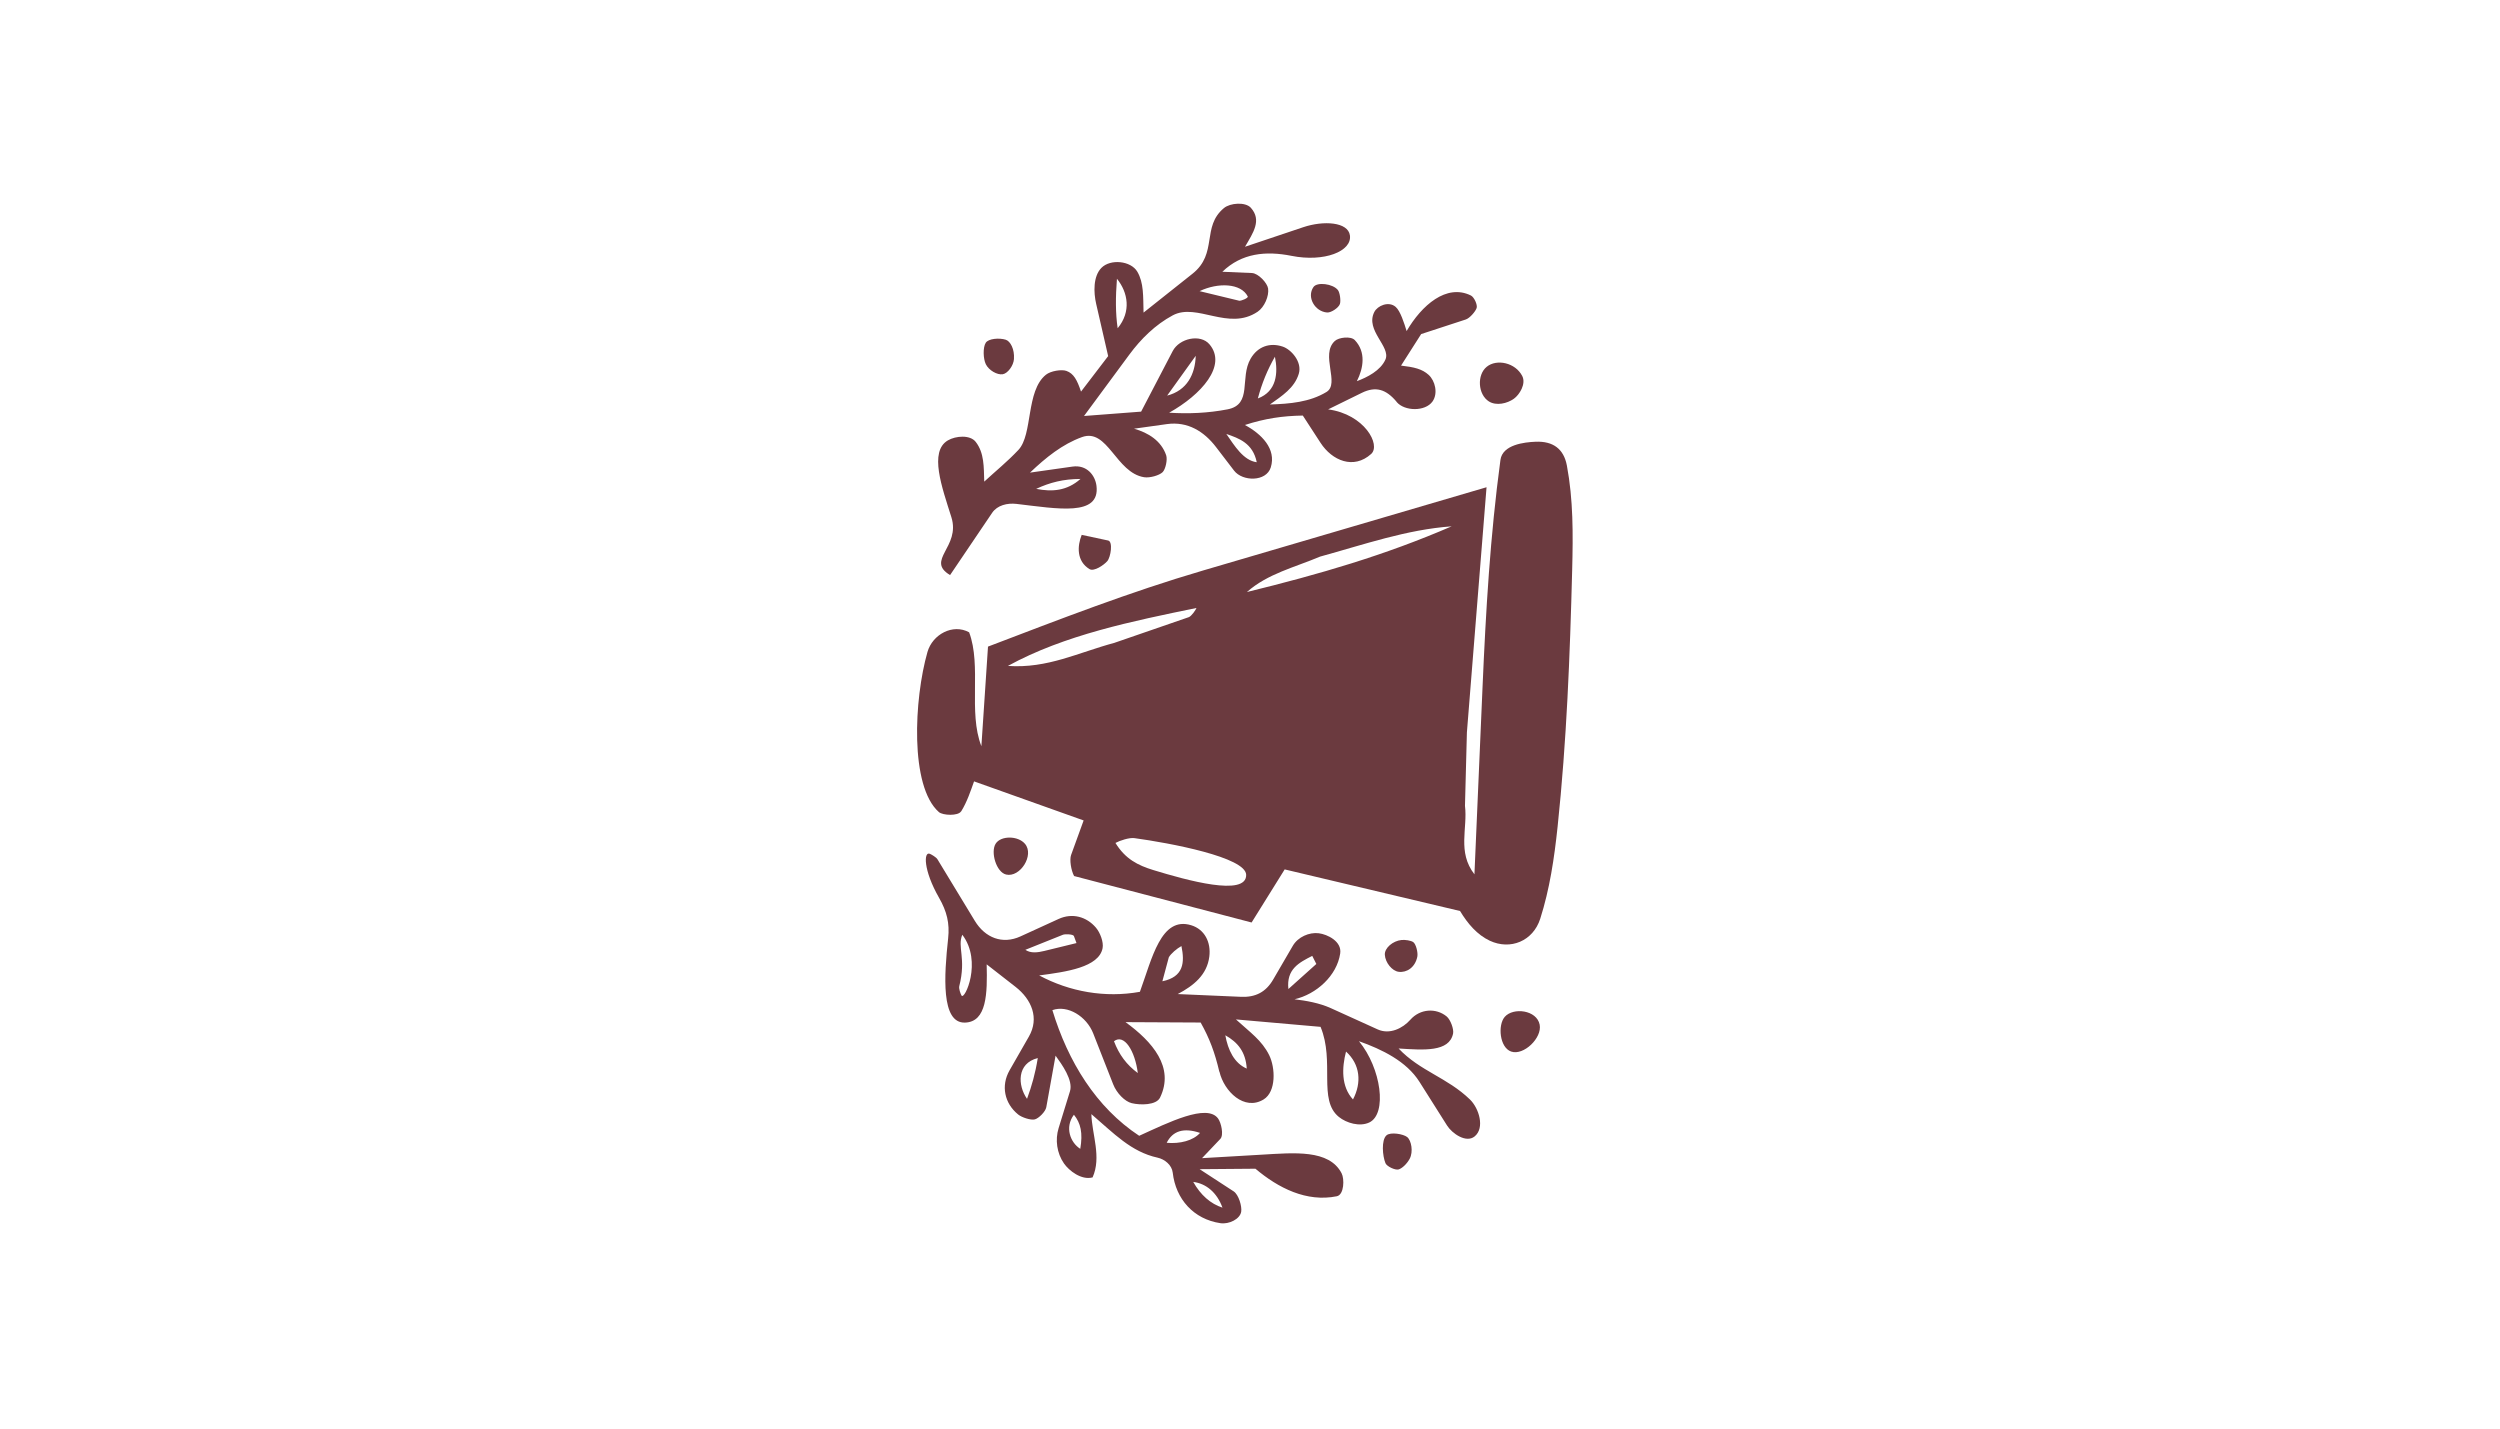
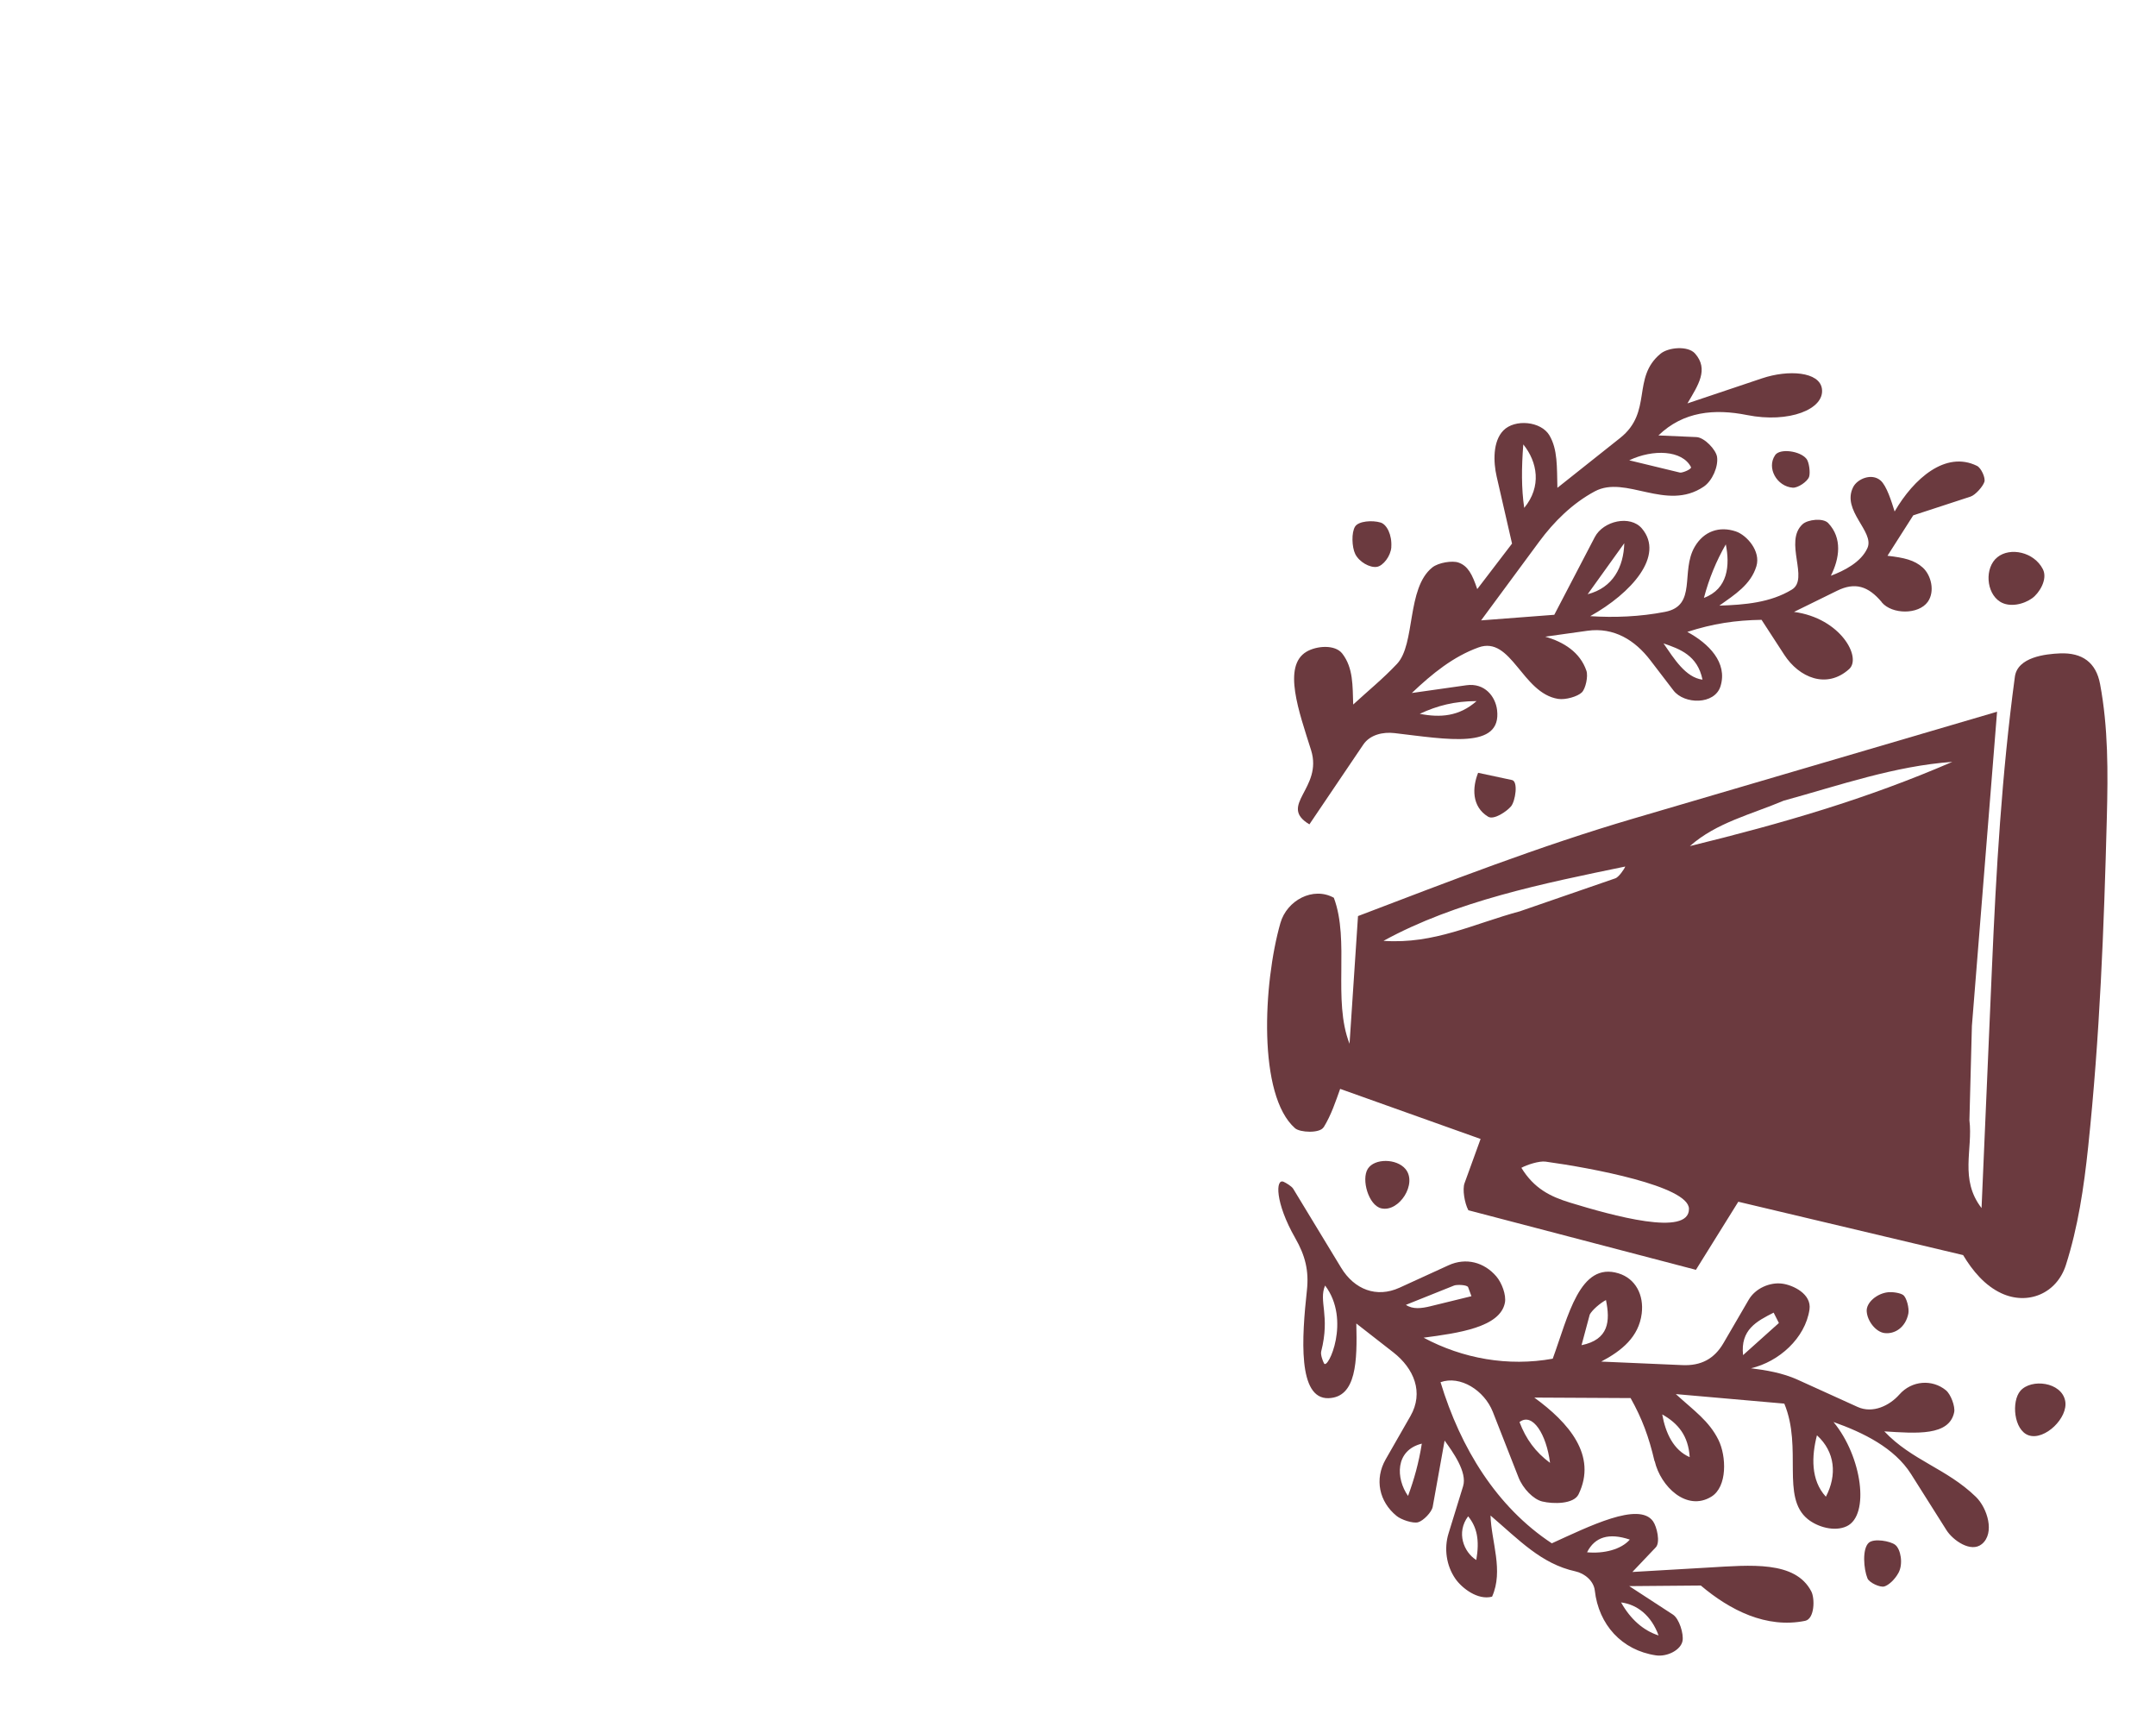
- <svg xmlns="http://www.w3.org/2000/svg" fill="#6B3A3F" id="Layer_1" version="1.1" viewBox="0 0 700.08 400.08">
+ <svg xmlns="http://www.w3.org/2000/svg" fill="#6B3A3F" id="Layer_1" version="1.1" viewBox="-20 -19 471 377">
  <path d="M269.13,227.21c-.82,1.34-5.12,1.15-6.21.2-8.19-7.19-6.96-31.66-3.2-44.83,1.41-4.94,7.13-8.02,11.67-5.51,3.53,9.41-.31,22.34,3.43,31.89l1.85-27.89c20.08-7.65,39.54-15.24,60.28-21.33l79.33-23.3-5.5,68.64-.54,20.58c.79,6.35-2.21,12.91,2.65,19.18l2.26-52.23c.93-21.6,2.15-42.51,5.02-63.81.58-4.3,6.71-4.97,9.85-5.1,4.88-.2,7.88,1.99,8.76,6.68,1.79,9.55,1.74,19.18,1.48,29.21-.63,24.25-1.54,47.82-4.08,71.9-.95,8.97-2.22,17.48-4.86,25.77-2,6.28-8.36,8.88-14.14,6.17-3.56-1.67-6.22-4.83-8.32-8.32l-49.11-11.65-9.26,14.87-49.71-13.01c-.85-1.59-1.32-4.59-.84-5.9l3.51-9.67-30.68-10.94c-.96,2.66-1.93,5.69-3.62,8.42l-.02-.02ZM349.16,165.79c20.31-4.98,38.62-10.29,57.35-18.4-12.63.91-24.56,5.1-36.85,8.48-7.13,3.02-14.69,4.78-20.49,9.92h-.01ZM312.17,179.98l20.74-7.16c.72-.25,1.99-2.07,2.14-2.57-17.92,3.7-36.92,7.52-52.81,16.23,11.13.77,19.66-3.74,29.93-6.49h0ZM348.97,244.99c-.08-4.95-21.38-8.93-31.32-10.29-1.4-.19-4.07.68-5.29,1.35,2.77,4.51,6.28,6.27,10.62,7.6,9.23,2.82,26.1,7.54,25.99,1.34h0Z" />
  <path d="M341.45,300.12c-1.25-5.35-2.73-9.33-5.23-13.78l-21.04-.11c7.53,5.47,13.79,12.65,9.67,21.13-1.05,2.16-5.52,2.15-7.94,1.56-1.9-.46-4.2-2.77-5.18-5.27l-5.6-14.28c-1.87-4.75-7.15-8.03-11.43-6.5,4.38,14.42,12.26,27.25,24.31,35.19,8.1-3.68,18.99-9.14,22.1-4.83.86,1.19,1.64,4.62.62,5.7l-5.12,5.39,16.66-.97c9.14-.53,18.93-1.54,22.43,5.22.8,1.54.73,5.99-1.35,6.42-8.47,1.72-16.4-2.31-22.79-7.71l-15.63.13,9.53,6.21c1.41.92,2.38,4.23,2.11,5.74-.37,2.03-3.39,3.53-5.82,3.17-7.48-1.11-12.51-6.73-13.35-14.16-.24-2.11-2.23-3.75-4.25-4.19-7.43-1.63-12.25-6.82-18.53-12.19.17,5.74,2.89,12.02.34,17.72-3.15.84-6.61-1.89-8.01-3.9-2.02-2.91-2.5-6.65-1.51-9.88l3.19-10.35c.94-3.06-2.23-7.46-4.04-9.96l-2.6,14.46c-.22,1.2-2.07,3.07-3.19,3.38s-3.7-.55-4.7-1.38c-3.81-3.1-4.87-8.02-2.38-12.37l5.4-9.43c2.97-5.17.78-10.4-3.74-13.93l-8.08-6.3c.21,8.15.05,16.12-6.07,16.31-6.77.22-5.84-13.27-4.72-23.58.46-4.24-.36-7.55-2.54-11.36-4.46-7.79-4.34-13.13-2.54-12.31.51.23,1.75.96,2.08,1.51l10.47,17.25c2.89,4.76,7.74,6.66,12.77,4.36l10.69-4.89c3.82-1.75,7.81-.67,10.46,2.44,1.17,1.37,2.19,4.03,1.86,5.74-1.04,5.37-10.18,6.63-17.76,7.63,8.53,4.57,18.46,6.35,28.21,4.59,3.39-9.26,5.88-21.25,14.37-18.64,3.75,1.15,5.57,4.75,5.07,8.77-.64,5.11-4.35,8.13-8.85,10.5l17.73.77c4.06.18,6.97-1.34,9-4.84l5.49-9.43c1.45-2.5,4.6-3.86,7.27-3.53,2.42.3,6.52,2.27,6.01,5.66-.93,6.26-6.68,11.42-12.79,12.83,3.23.39,6.94,1.02,10.18,2.49l13.11,5.95c3.34,1.52,7.01-.3,9.13-2.7,2.73-3.1,7.2-3.38,10.18-.93,1.09.9,2.05,3.57,1.8,4.79-1.08,5.22-8.2,4.63-15.26,4.18,6.01,6.36,13.61,8.1,20,14.3,2.51,2.44,4.21,7.93,1.3,10.32-2.39,1.96-6.34-.85-7.72-3.04l-7.74-12.25c-3.63-5.74-10.45-9.07-16.94-11.37,6.25,7.57,7.96,20.35,2.89,22.76-2.67,1.26-6.38.17-8.51-1.55-5.92-4.78-1.09-15.49-5.13-25.23l-23.7-2.08c3.99,3.64,7.26,5.85,9.32,10.02,1.73,3.51,1.99,10.22-1.57,12.39-5.4,3.3-11.08-2.25-12.36-7.76h-.04ZM269.48,261.76c-1.47,3.44,1.15,6.53-.85,14.39-.18.69.34,2.12.62,2.62.83,1.5,5.93-9.5.23-17.01ZM292.5,266.28l8.95-2.19-.72-1.96c-.2-.54-2.46-.61-3.07-.37l-10.53,4.22c1.51,1.02,3.42.78,5.38.3h-.01ZM325.5,274.79c5.98-1.23,6.29-5.25,5.34-9.86-1.27.67-3,2.16-3.54,3.16l-1.8,6.71h0ZM368.62,269.95l-1.15-2.27c-3.72,1.89-7.28,3.72-6.68,9.28l7.83-7.02h0ZM349.13,299.24c-.29-4.64-2.49-7.36-6-9.33.73,4.11,2.49,7.81,6,9.33ZM311.95,291.58c1.42,3.74,3.5,6.56,6.67,8.91-.77-6.2-3.82-11.11-6.67-8.91ZM378.88,307.88c2.48-4.72,2.03-9.8-1.95-13.41-1.17,4.52-1.39,9.8,1.95,13.41ZM290.61,296.29c-5.89,1.46-5.68,7.63-3.01,11.42,1.31-3.54,2.35-7.22,3.01-11.42ZM302.51,321.71c.76-4.44.13-7.19-1.78-9.55-2.65,3.54-.98,7.81,1.78,9.55ZM336.05,317.25c-4.59-1.55-7.66-.56-9.34,2.77,3.68.34,7.43-.6,9.34-2.77ZM342.33,338.18c-1.54-4.24-4.57-6.75-8.19-7.21,2.07,3.69,4.88,6.15,8.19,7.21Z" />
  <path d="M391.08,112.5c-2.94-3.51-5.84-4.4-9.73-2.49l-9.43,4.63c10.17,1.36,14.85,9.96,12.04,12.49-4.93,4.43-10.94,1.85-14.17-3.13l-4.96-7.63c-5.68.09-10.61.82-16.22,2.64,4.63,2.49,8.86,6.69,7.25,11.87-1.27,4.08-7.91,4-10.28.91l-5.04-6.58c-3.36-4.39-7.93-7.26-13.76-6.45l-9.21,1.29c4,1.14,7.62,3.38,9,7.45.41,1.21-.18,3.92-1,4.72-.93.91-3.57,1.67-5.17,1.42-7.9-1.24-10.21-13.84-17.41-11.24-5.5,1.99-10.1,5.71-14.56,9.95l11.9-1.69c4.03-.57,6.36,2.46,6.72,5.39,1.05,8.67-10.85,6.41-22.4,5.06-2.55-.3-5.37.36-6.82,2.5l-11.78,17.43c-6.95-4.17,3-7.83.37-16.2s-6.32-18.39-.98-21.52c2.2-1.29,6.23-1.61,7.8.43,2.41,3.12,2.24,7,2.38,11.12,3.32-3.06,6.49-5.61,9.57-8.88,4.08-4.34,2.05-16.51,7.7-21.05,1.34-1.08,4.38-1.55,5.72-1.08,2.06.72,3.02,2.55,4.11,5.8l7.6-9.94-3.36-14.64c-.73-3.17-.87-7.67,1.46-10.06,2.51-2.57,8.25-2.03,10.07,1.07s1.62,6.86,1.74,11.45l13.71-10.89c7.18-5.7,2.46-13.13,8.81-18.39,1.74-1.44,6.01-1.78,7.54-.06,3.08,3.47.68,6.92-1.65,10.9l16.29-5.47c5.74-1.93,12.56-1.48,13.09,2.28.63,4.47-7.22,7.56-16.34,5.74-7.16-1.43-13.94-.8-19.38,4.45l8.3.36c1.76.08,4.28,2.76,4.51,4.33.3,2.1-1.02,5.22-2.94,6.51-8.16,5.49-16.99-2.62-23.77,1.01-4.87,2.61-8.92,6.61-12.15,10.99l-12.69,17.19,15.99-1.22,8.85-16.97c1.86-3.56,7.75-4.88,10.29-1.88,5.03,5.94-2.3,14.13-11.29,19.15,5.27.34,10.86.13,16.35-.94,7.07-1.37,3.33-8.79,6.47-14.2,1.99-3.43,5.41-4.57,8.98-3.37,2.37.79,5.51,4.29,4.5,7.61-1.22,4.01-4.71,6.19-8.09,8.6,5.58-.18,11.14-.65,15.84-3.5,3.86-2.34-1.81-10.46,2.34-14.28,1.11-1.03,4.48-1.43,5.6-.25,3.14,3.31,2.46,7.77.58,11.5,2.85-1.06,6.63-2.95,8-6.07,1.57-3.59-5.72-8.15-3.13-13.28.9-1.8,4.04-3.14,5.99-1.45,1.33,1.15,2.4,4.61,3.07,6.77,4.19-7.2,11.15-13.34,18-9.96.91.45,1.89,2.62,1.61,3.49-.33,1.01-1.94,2.86-3.03,3.22l-12.51,4.09-5.63,8.83c3.63.42,5.89.93,7.72,2.59s2.69,5.2,1.09,7.46c-2.05,2.87-7.84,2.76-10.05.13l-.02-.06ZM312.98,91.92c3.85-4.66,2.9-10.02-.2-13.86-.4,5.14-.42,9.62.2,13.86ZM346.96,84.21c.53.13,2.68-.76,2.45-1.2-1.91-3.73-8.32-3.95-13.49-1.48l11.04,2.67h0ZM326.84,110.78c5.56-1.43,7.85-5.97,8-11.14l-8,11.14ZM352.24,111.58c5.3-1.97,5.69-7.16,4.78-11.69-2.08,3.63-3.66,7.44-4.78,11.69ZM351.93,129.44c-1.09-5.33-4.96-6.7-8.52-7.92,2.34,3.38,4.81,7.43,8.52,7.92ZM302.57,134.12c-4.79.02-8.56.98-12.41,2.78,4.49.88,8.62.57,12.41-2.78Z" />
  <path d="M426.28,105.3c1.13,2.21-.79,5.24-2.33,6.35-1.87,1.35-4.94,2.07-7.02.76-3.07-1.94-3.4-7.42-.6-9.7s8.03-1.16,9.95,2.59h0Z" />
  <path d="M431.16,286.95c.72,3.69-4.49,8.73-7.99,7.52-3.25-1.13-3.79-7.43-1.79-9.72,2.38-2.72,8.97-1.94,9.78,2.2Z" />
  <path d="M287.03,236.3c2.68,3.18-1.38,9.51-5.28,8.6-2.78-.65-4.4-6.31-2.94-8.63s6.27-2.28,8.22.03Z" />
  <path d="M394.76,324.48c-.82,1.52-2.18,2.73-3.11,3s-3.29-.82-3.68-1.76c-.83-2.02-1.19-6.45.28-7.78,1.13-1.02,4.74-.38,5.8.47,1.19.96,1.75,4.14.71,6.07Z" />
  <path d="M310.31,151.36c1.41.3.73,4.65-.22,5.76s-3.73,3.01-4.99,2.25c-3.66-2.22-3.45-6.46-2.19-9.59l7.4,1.58Z" />
  <path d="M283.95,100.5c-.14,1.96-1.79,4.08-3.15,4.3-1.55.25-3.9-1.09-4.74-2.81-.74-1.52-.85-4.71-.02-6,.77-1.2,3.77-1.41,5.56-.87,1.36.41,2.53,2.69,2.34,5.38h0Z" />
  <path d="M396.9,267.88c-.61,3.05-2.98,4.54-5.21,4.26-1.87-.23-3.76-2.58-3.89-4.76-.12-1.92,2.26-3.9,4.65-4.15,1.01-.11,2.66.14,3.3.59.78.54,1.37,2.95,1.15,4.06h0Z" />
  <path d="M374.64,81.2c.59.74.87,3.03.58,3.92-.34,1.05-2.46,2.48-3.58,2.39-3.45-.26-5.78-4.31-3.83-7.13,1.04-1.5,5.45-.91,6.82.82h0Z" />
</svg>
